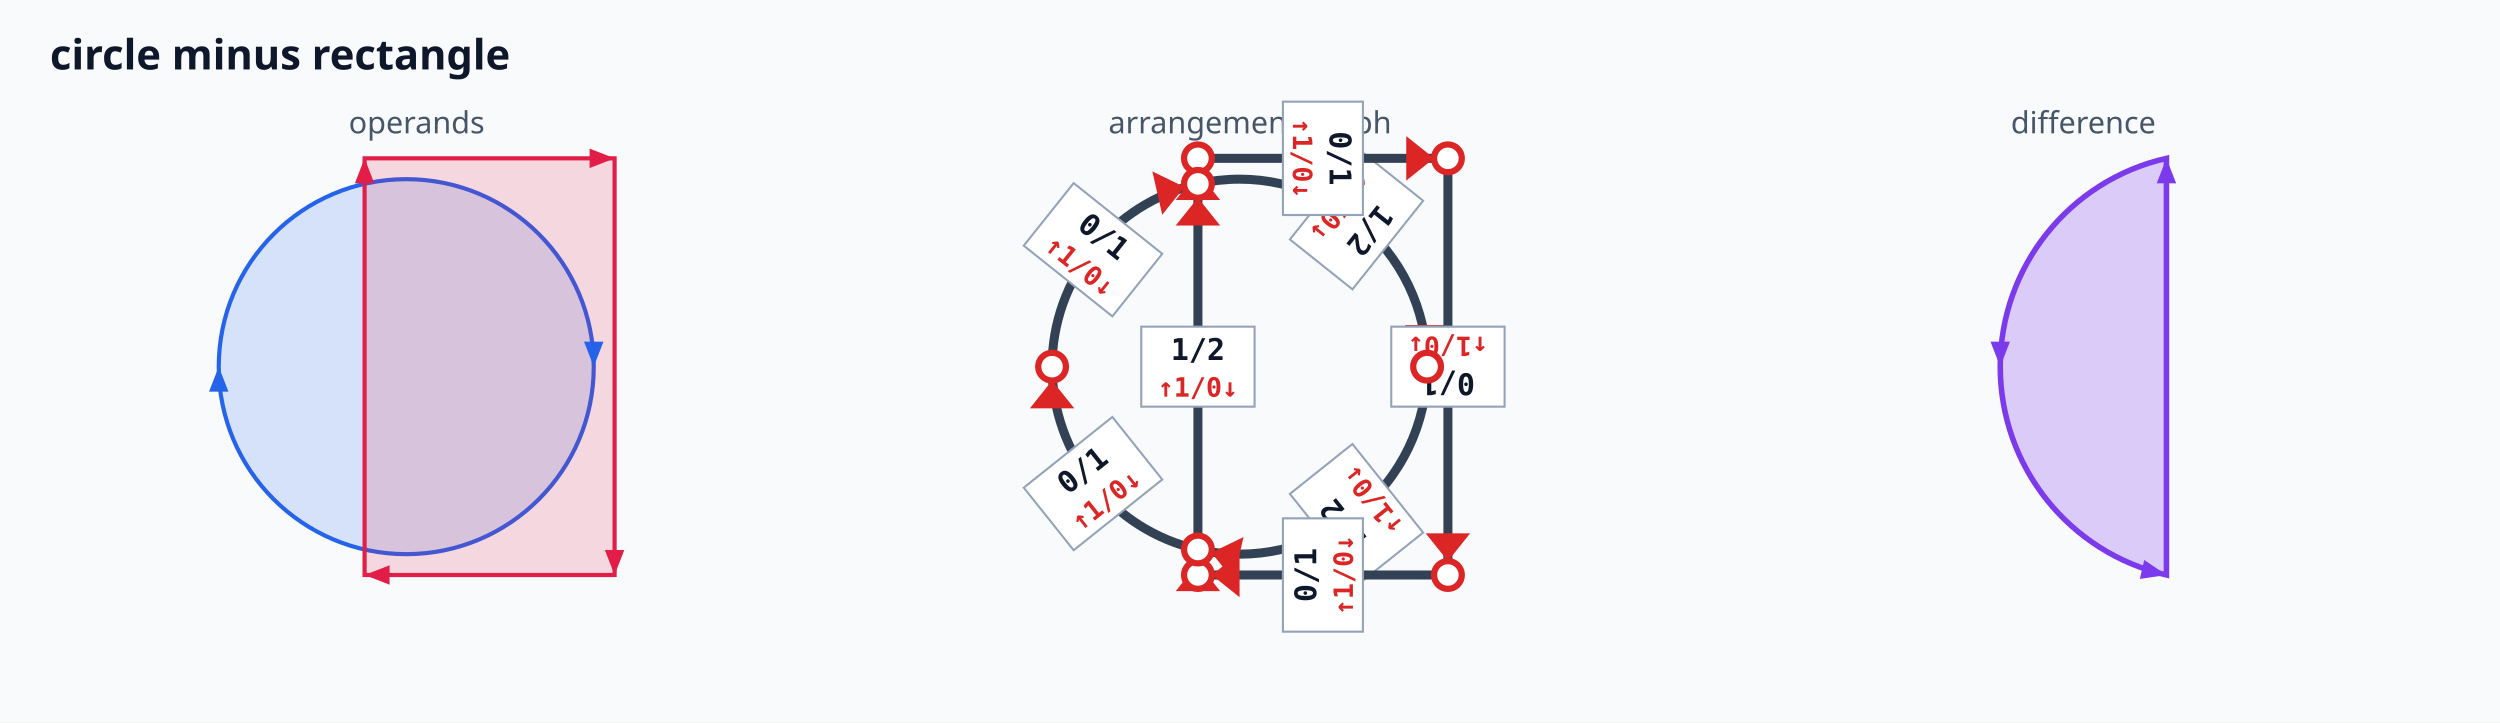
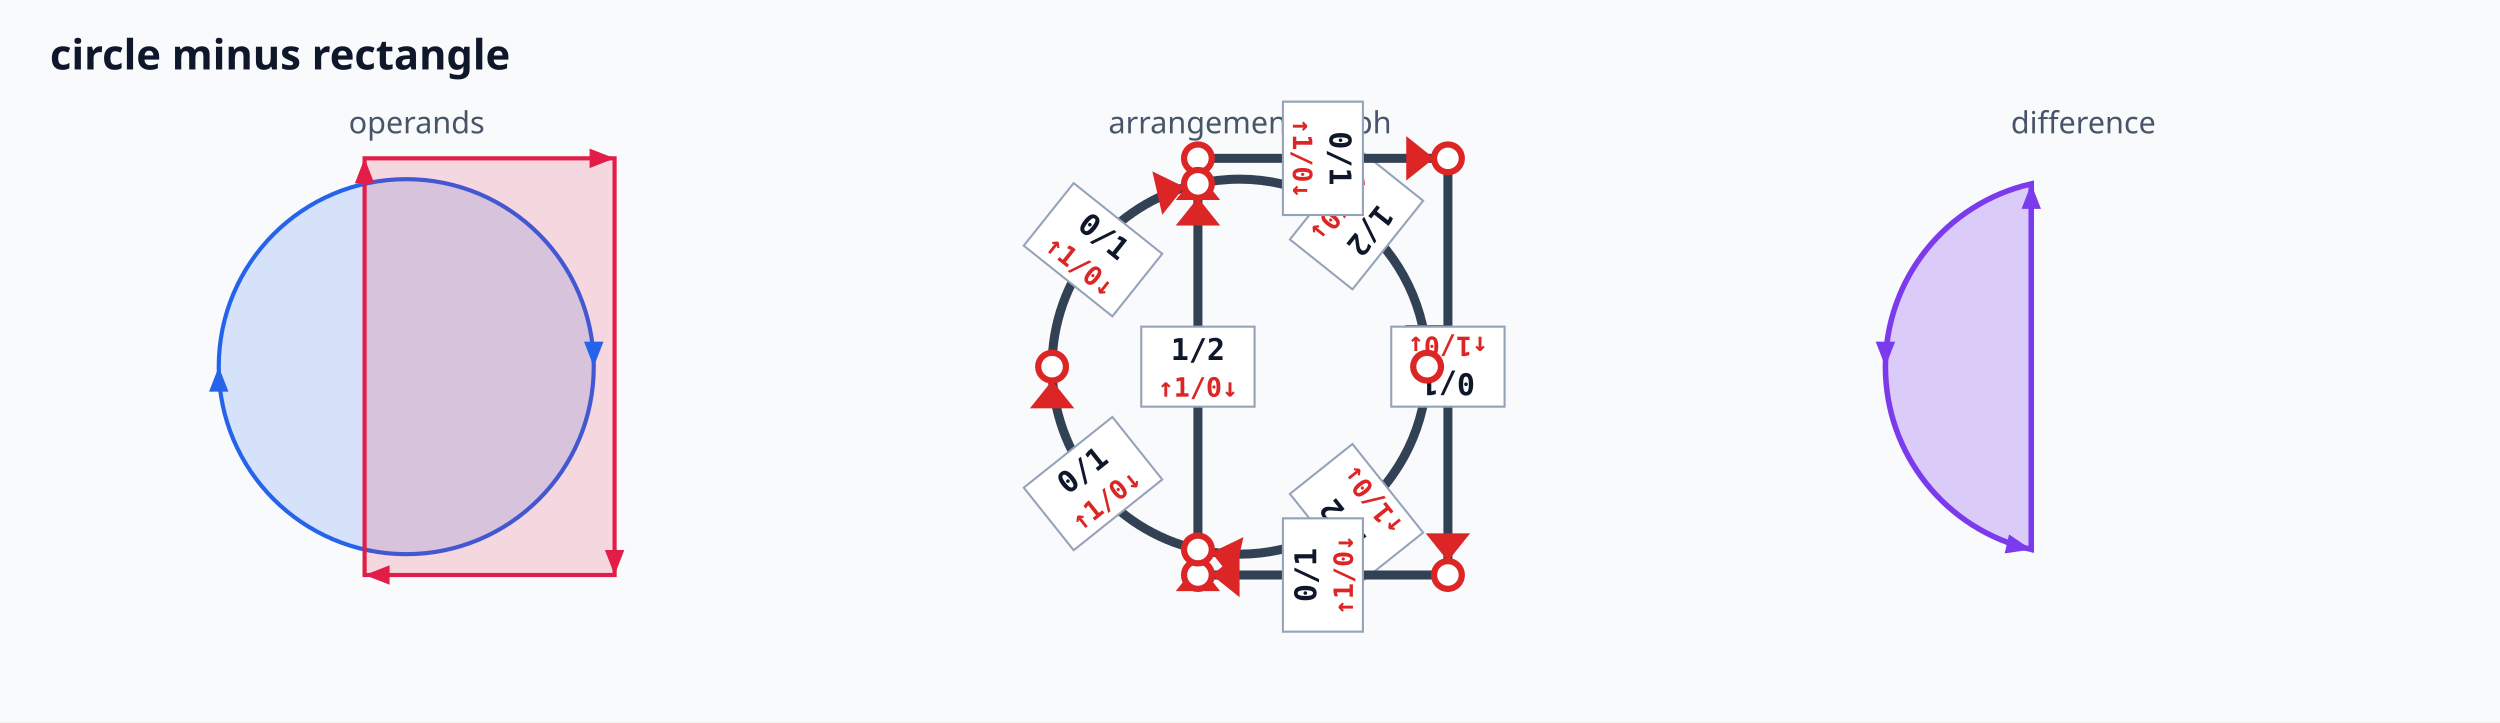
<svg xmlns="http://www.w3.org/2000/svg" viewBox="0 0 900 260" width="900" height="260">
  <rect x="0" y="0" width="900" height="260" style="fill: #f8fafc; stroke: none" />
  <text x="18" y="25" font-size="15" style="fill: #0f172a; font-family: system-ui; font-weight: 600">circle minus rectangle</text>
  <text x="150" y="48" font-size="11" style="fill: #475569; font-family: system-ui; text-anchor: middle">operands</text>
  <text x="450" y="48" font-size="11" style="fill: #475569; font-family: system-ui; text-anchor: middle">arrangement graph</text>
  <text x="750" y="48" font-size="11" style="fill: #475569; font-family: system-ui; text-anchor: middle">difference</text>
  <path d="M 213.75 132 A 67.5 67.5 0 0 1 78.75 132 A 67.5 67.5 0 0 1 213.75 132 Z" style="fill: #2563eb; fill-opacity: 0.16; fill-rule: nonzero; stroke: #2563eb; stroke-width: 1.5" />
  <path d="M 131.25 57 H 221.25 V 207 H 131.25 Z" style="fill: #e11d48; fill-opacity: 0.16; fill-rule: nonzero; stroke: #e11d48; stroke-width: 1.5" />
-   <path d="M 720.085 132 A 76.923 76.923 0 0 0 779.915 207 V 57 A 76.923 76.923 0 0 0 720.085 132 Z" style="fill: #7c3aed; fill-opacity: 0.24; fill-rule: nonzero; stroke: #7c3aed; stroke-width: 2" />
+   <path d="M 678.75 132 A 67.5 67.5 0 0 0 731.25 197.812 V 66.188 A 67.5 67.5 0 0 0 678.75 132 Z" style="fill: #7c3aed; fill-opacity: 0.24; fill-rule: nonzero; stroke: #7c3aed; stroke-width: 2" />
  <path d="M 78.75 132 L 82.25 141 H 75.25 Z" style="fill: #2563eb; fill-opacity: 1.0; stroke: none" />
  <path d="M 213.75 132 L 210.25 123 H 217.25 Z" style="fill: #2563eb; fill-opacity: 1.0; stroke: none" />
  <path d="M 221.25 57 L 212.25 60.5 V 53.5 Z" style="fill: #e11d48; fill-opacity: 1.0; stroke: none" />
  <path d="M 221.25 207 L 217.75 198 H 224.75 Z" style="fill: #e11d48; fill-opacity: 1.0; stroke: none" />
  <path d="M 131.25 207 L 140.25 203.5 V 210.5 Z" style="fill: #e11d48; fill-opacity: 1.0; stroke: none" />
  <path d="M 131.25 57 L 134.75 66 H 127.75 Z" style="fill: #e11d48; fill-opacity: 1.0; stroke: none" />
  <path d="M 513.75 132 A 67.5 67.5 0 0 1 431.25 197.812" style="fill: none; stroke: #334155; stroke-width: 3.25" />
  <path d="M 436.125 198.923 L 447.653 193.346 L 444.097 208.946 Z" style="fill: #dc2626; fill-opacity: 1.0; stroke: none" />
  <rect x="467.944" y="170.367" width="40.8" height="28.8" style="fill: #fff; stroke: #94a3b8; stroke-width: 0.75" transform="rotate(231.4198 488.3437 184.7672)" />
  <text x="488.344" y="182.367" font-size="10.8" style="fill: #0f172a; font-family: ui-monospace, monospace; font-weight: 700; text-anchor: middle" transform="rotate(231.4198 488.3437 184.7672)">1/2</text>
  <text x="488.344" y="195.567" font-size="9.6" style="fill: #dc2626; font-family: ui-monospace, monospace; font-weight: 700; text-anchor: middle" transform="rotate(231.4198 488.3437 184.7672)">↑1/0↓</text>
  <path d="M 431.25 197.812 A 67.5 67.5 0 0 1 378.75 132" style="fill: none; stroke: #334155; stroke-width: 3.25" />
  <path d="M 378.75 137 L 386.75 147 H 370.75 Z" style="fill: #dc2626; fill-opacity: 1.0; stroke: none" />
  <rect x="373.083" y="159.694" width="40.8" height="28.8" style="fill: #fff; stroke: #94a3b8; stroke-width: 0.75" transform="rotate(-38.58021 393.4828 174.0936)" />
  <text x="393.483" y="171.694" font-size="10.8" style="fill: #0f172a; font-family: ui-monospace, monospace; font-weight: 700; text-anchor: middle" transform="rotate(-38.58021 393.4828 174.0936)">0/1</text>
  <text x="393.483" y="184.894" font-size="9.6" style="fill: #dc2626; font-family: ui-monospace, monospace; font-weight: 700; text-anchor: middle" transform="rotate(-38.58021 393.4828 174.0936)">↑1/0↓</text>
  <path d="M 378.75 132 A 67.5 67.5 0 0 1 431.25 66.188" style="fill: none; stroke: #334155; stroke-width: 3.25" />
  <path d="M 426.375 67.299 L 418.403 77.321 L 414.847 61.721 Z" style="fill: #dc2626; fill-opacity: 1.0; stroke: none" />
  <rect x="373.083" y="75.506" width="40.8" height="28.8" style="fill: #fff; stroke: #94a3b8; stroke-width: 0.75" transform="rotate(38.58021 393.4828 89.90635)" />
  <text x="393.483" y="87.506" font-size="10.8" style="fill: #0f172a; font-family: ui-monospace, monospace; font-weight: 700; text-anchor: middle" transform="rotate(38.58021 393.4828 89.90635)">0/1</text>
  <text x="393.483" y="100.706" font-size="9.6" style="fill: #dc2626; font-family: ui-monospace, monospace; font-weight: 700; text-anchor: middle" transform="rotate(38.58021 393.4828 89.90635)">↑1/0↓</text>
  <path d="M 431.25 66.188 A 67.5 67.5 0 0 1 513.75 132" style="fill: none; stroke: #334155; stroke-width: 3.25" />
  <path d="M 513.75 127 L 505.75 117 H 521.75 Z" style="fill: #dc2626; fill-opacity: 1.0; stroke: none" />
  <rect x="467.944" y="64.833" width="40.8" height="28.8" style="fill: #fff; stroke: #94a3b8; stroke-width: 0.75" transform="rotate(128.5802 488.3437 79.23282)" />
  <text x="488.344" y="76.833" font-size="10.8" style="fill: #0f172a; font-family: ui-monospace, monospace; font-weight: 700; text-anchor: middle" transform="rotate(128.5802 488.3437 79.23282)">1/2</text>
  <text x="488.344" y="90.033" font-size="9.6" style="fill: #dc2626; font-family: ui-monospace, monospace; font-weight: 700; text-anchor: middle" transform="rotate(128.5802 488.3437 79.23282)">↑1/0↓</text>
  <path d="M 431.25 57 H 521.25" style="fill: none; stroke: #334155; stroke-width: 3.25" />
  <path d="M 516.25 57 L 506.25 65 V 49 Z" style="fill: #dc2626; fill-opacity: 1.0; stroke: none" />
  <rect x="455.85" y="42.6" width="40.8" height="28.8" style="fill: #fff; stroke: #94a3b8; stroke-width: 0.75" transform="rotate(90 476.25 57)" />
  <text x="476.25" y="54.6" font-size="10.8" style="fill: #0f172a; font-family: ui-monospace, monospace; font-weight: 700; text-anchor: middle" transform="rotate(90 476.25 57)">0/1</text>
  <text x="476.25" y="67.8" font-size="9.6" style="fill: #dc2626; font-family: ui-monospace, monospace; font-weight: 700; text-anchor: middle" transform="rotate(90 476.25 57)">↑1/0↓</text>
  <path d="M 521.25 57 V 207" style="fill: none; stroke: #334155; stroke-width: 3.25" />
  <path d="M 521.25 202 L 513.25 192 H 529.25 Z" style="fill: #dc2626; fill-opacity: 1.0; stroke: none" />
  <rect x="500.85" y="117.6" width="40.8" height="28.8" style="fill: #fff; stroke: #94a3b8; stroke-width: 0.75" transform="rotate(180 521.25 132)" />
  <text x="521.25" y="129.6" font-size="10.8" style="fill: #0f172a; font-family: ui-monospace, monospace; font-weight: 700; text-anchor: middle" transform="rotate(180 521.25 132)">0/1</text>
  <text x="521.25" y="142.8" font-size="9.6" style="fill: #dc2626; font-family: ui-monospace, monospace; font-weight: 700; text-anchor: middle" transform="rotate(180 521.25 132)">↑1/0↓</text>
  <path d="M 521.25 207 H 431.25" style="fill: none; stroke: #334155; stroke-width: 3.25" />
  <path d="M 436.25 207 L 446.25 199 V 215 Z" style="fill: #dc2626; fill-opacity: 1.0; stroke: none" />
  <rect x="455.85" y="192.6" width="40.8" height="28.8" style="fill: #fff; stroke: #94a3b8; stroke-width: 0.75" transform="rotate(270 476.25 207)" />
  <text x="476.25" y="204.6" font-size="10.8" style="fill: #0f172a; font-family: ui-monospace, monospace; font-weight: 700; text-anchor: middle" transform="rotate(270 476.25 207)">0/1</text>
  <text x="476.25" y="217.8" font-size="9.6" style="fill: #dc2626; font-family: ui-monospace, monospace; font-weight: 700; text-anchor: middle" transform="rotate(270 476.25 207)">↑1/0↓</text>
  <path d="M 431.25 207 V 197.812" style="fill: none; stroke: #334155; stroke-width: 3.25" />
  <path d="M 431.25 202.812 L 439.25 212.812 H 423.25 Z" style="fill: #dc2626; fill-opacity: 1.0; stroke: none" />
  <path d="M 431.25 197.812 V 66.188" style="fill: none; stroke: #334155; stroke-width: 3.25" />
  <path d="M 431.25 71.188 L 439.25 81.188 H 423.25 Z" style="fill: #dc2626; fill-opacity: 1.0; stroke: none" />
  <rect x="410.85" y="117.6" width="40.8" height="28.8" style="fill: #fff; stroke: #94a3b8; stroke-width: 0.75" transform="rotate(0 431.25 132)" />
  <text x="431.25" y="129.6" font-size="10.8" style="fill: #0f172a; font-family: ui-monospace, monospace; font-weight: 700; text-anchor: middle" transform="rotate(0 431.25 132)">1/2</text>
  <text x="431.25" y="142.8" font-size="9.6" style="fill: #dc2626; font-family: ui-monospace, monospace; font-weight: 700; text-anchor: middle" transform="rotate(0 431.25 132)">↑1/0↓</text>
  <path d="M 431.25 66.188 V 57" style="fill: none; stroke: #334155; stroke-width: 3.25" />
  <path d="M 431.25 62 L 439.25 72 H 423.25 Z" style="fill: #dc2626; fill-opacity: 1.0; stroke: none" />
  <circle cx="513.75" cy="132" r="5" style="fill: #fff; stroke: #dc2626; stroke-width: 2.25" />
  <circle cx="378.75" cy="132" r="5" style="fill: #fff; stroke: #dc2626; stroke-width: 2.25" />
  <circle cx="431.25" cy="57" r="5" style="fill: #fff; stroke: #dc2626; stroke-width: 2.25" />
  <circle cx="521.25" cy="57" r="5" style="fill: #fff; stroke: #dc2626; stroke-width: 2.25" />
  <circle cx="521.25" cy="207" r="5" style="fill: #fff; stroke: #dc2626; stroke-width: 2.25" />
  <circle cx="431.25" cy="207" r="5" style="fill: #fff; stroke: #dc2626; stroke-width: 2.25" />
  <circle cx="431.25" cy="197.812" r="5" style="fill: #fff; stroke: #dc2626; stroke-width: 2.25" />
  <circle cx="431.25" cy="66.188" r="5" style="fill: #fff; stroke: #dc2626; stroke-width: 2.25" />
-   <path d="M 779.915 207 L 770.362 208.412 L 771.917 201.588 Z" style="fill: #7c3aed; fill-opacity: 1.0; stroke: none" />
-   <path d="M 779.915 57 L 783.415 66 H 776.415 Z" style="fill: #7c3aed; fill-opacity: 1.0; stroke: none" />
-   <path d="M 720.085 132 L 716.585 123 H 723.585 Z" style="fill: #7c3aed; fill-opacity: 1.0; stroke: none" />
+   <path d="M 731.25 197.812 L 721.697 199.225 L 723.253 192.4 Z" style="fill: #7c3aed; fill-opacity: 1.0; stroke: none" />
+   <path d="M 731.25 66.188 L 734.75 75.188 H 727.75 Z" style="fill: #7c3aed; fill-opacity: 1.0; stroke: none" />
+   <path d="M 678.75 132 L 675.25 123 H 682.25 Z" style="fill: #7c3aed; fill-opacity: 1.0; stroke: none" />
</svg>
